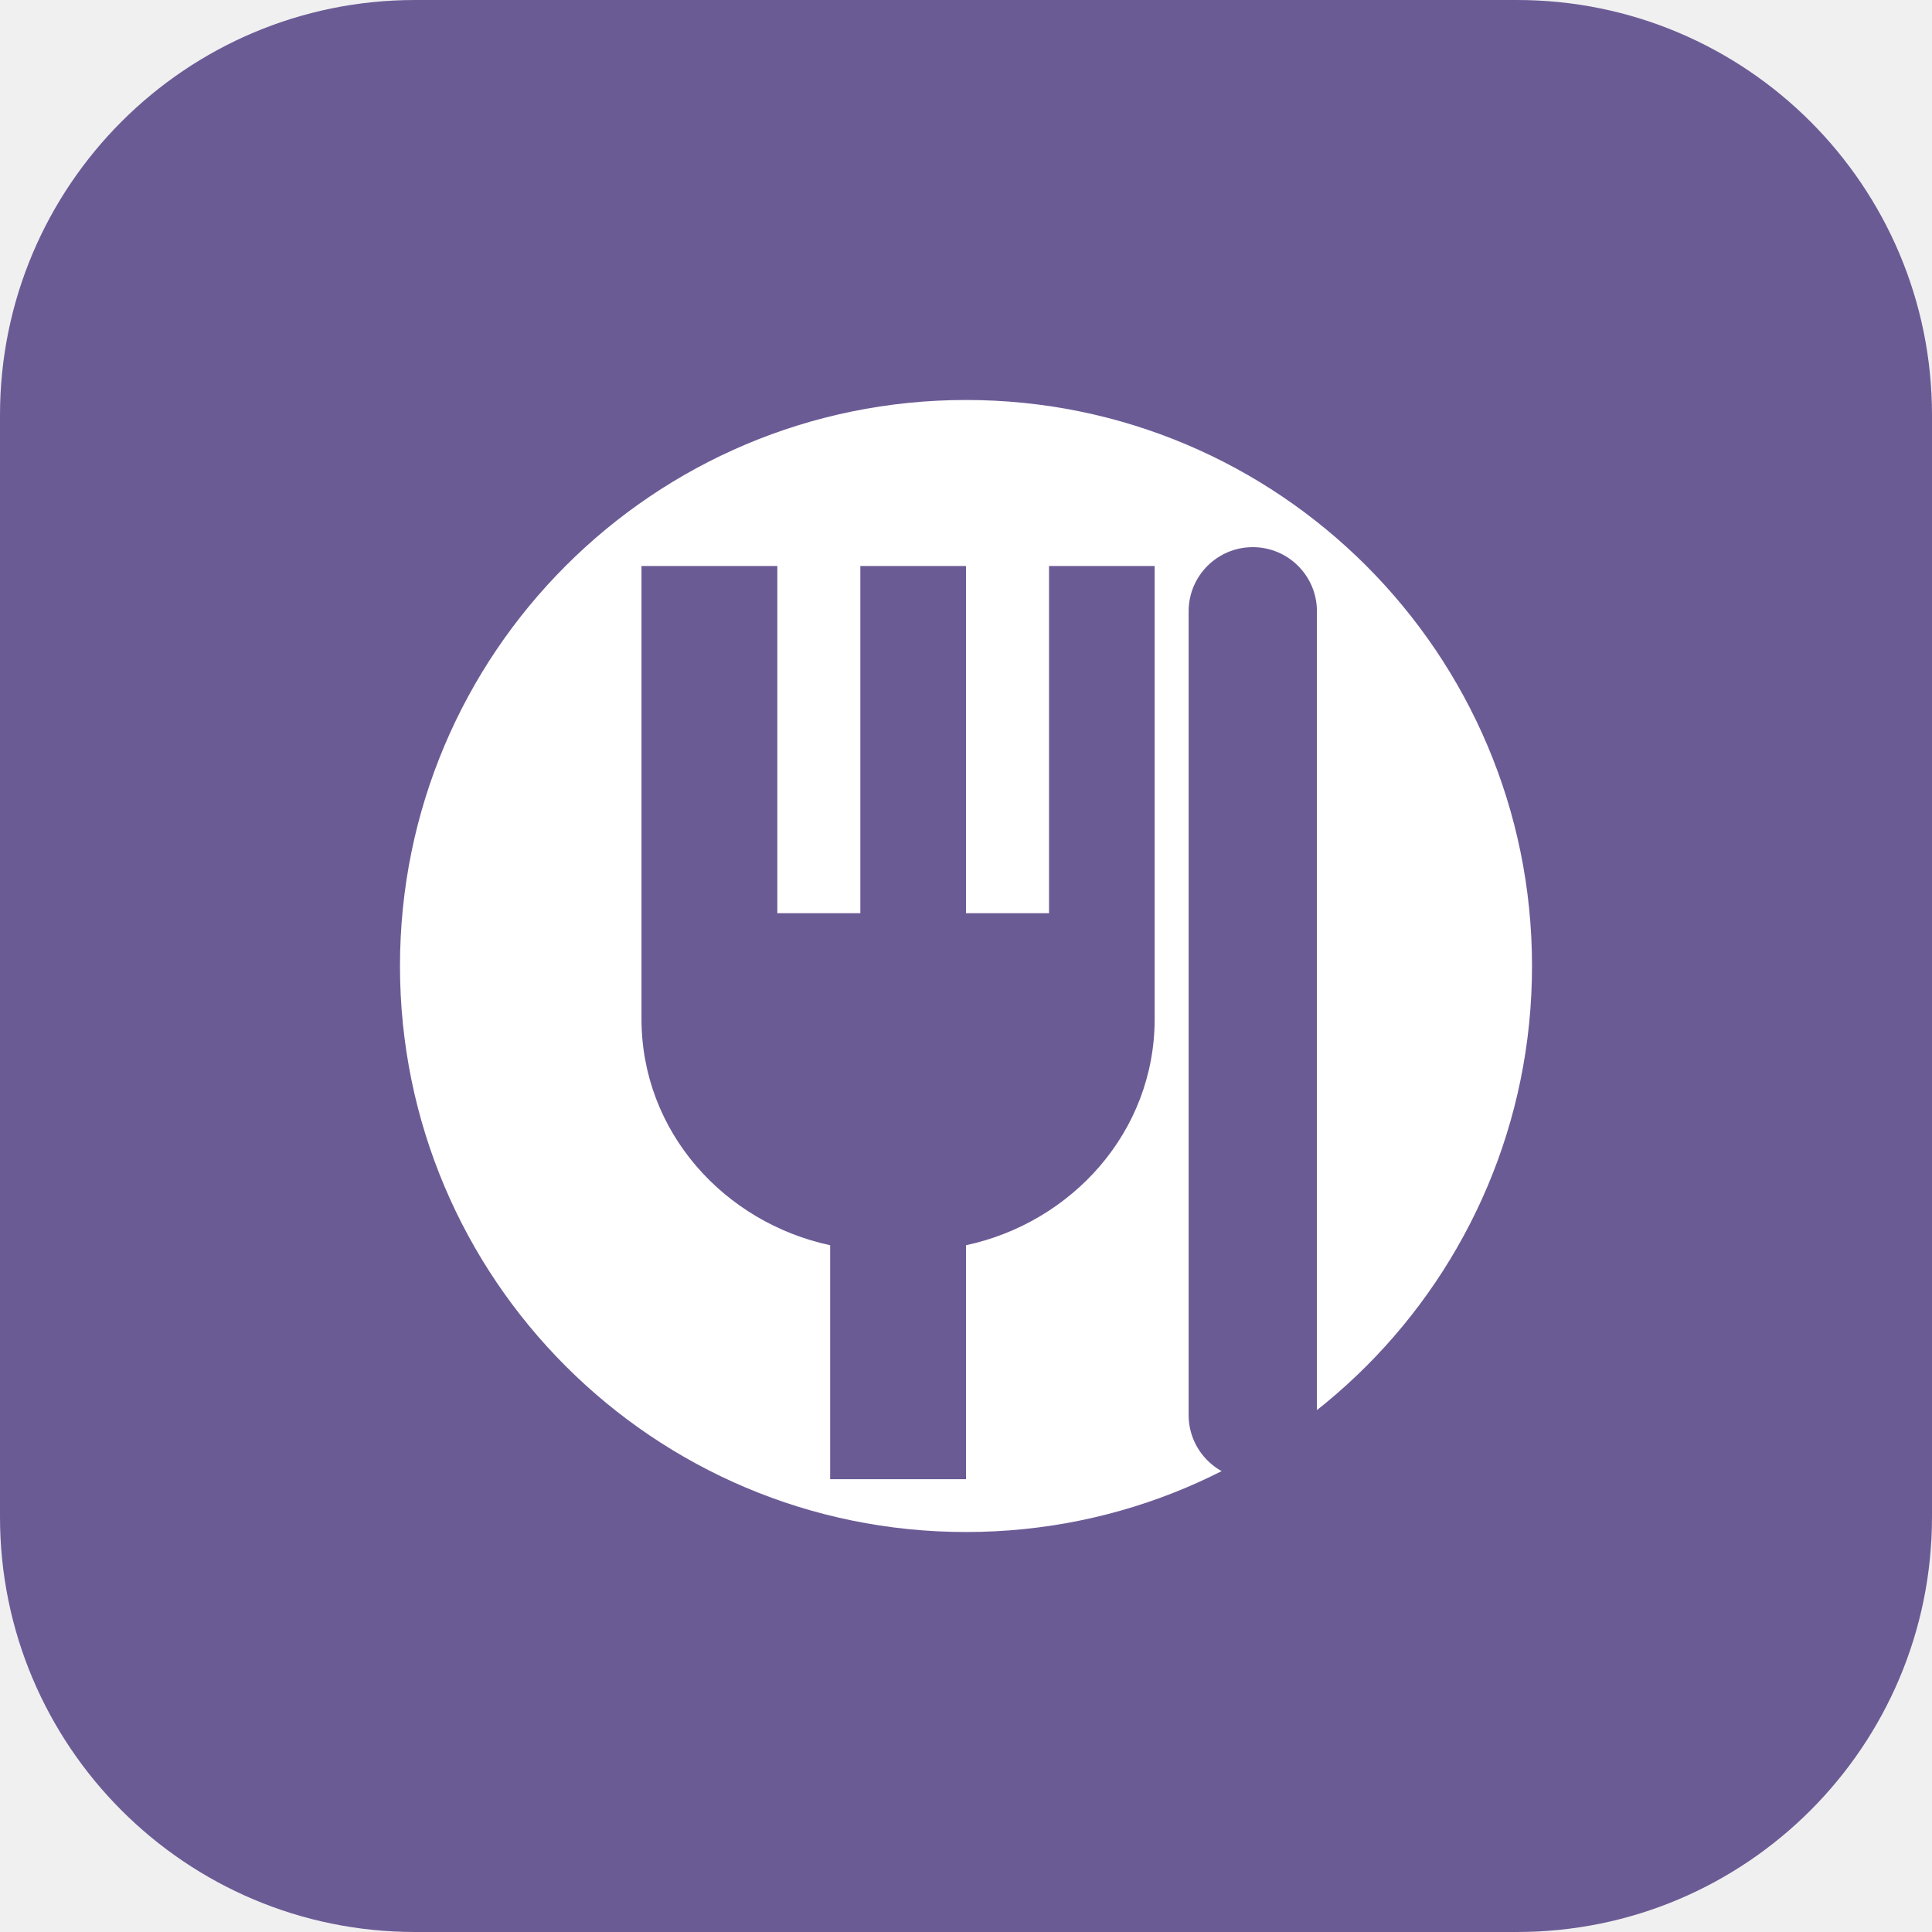
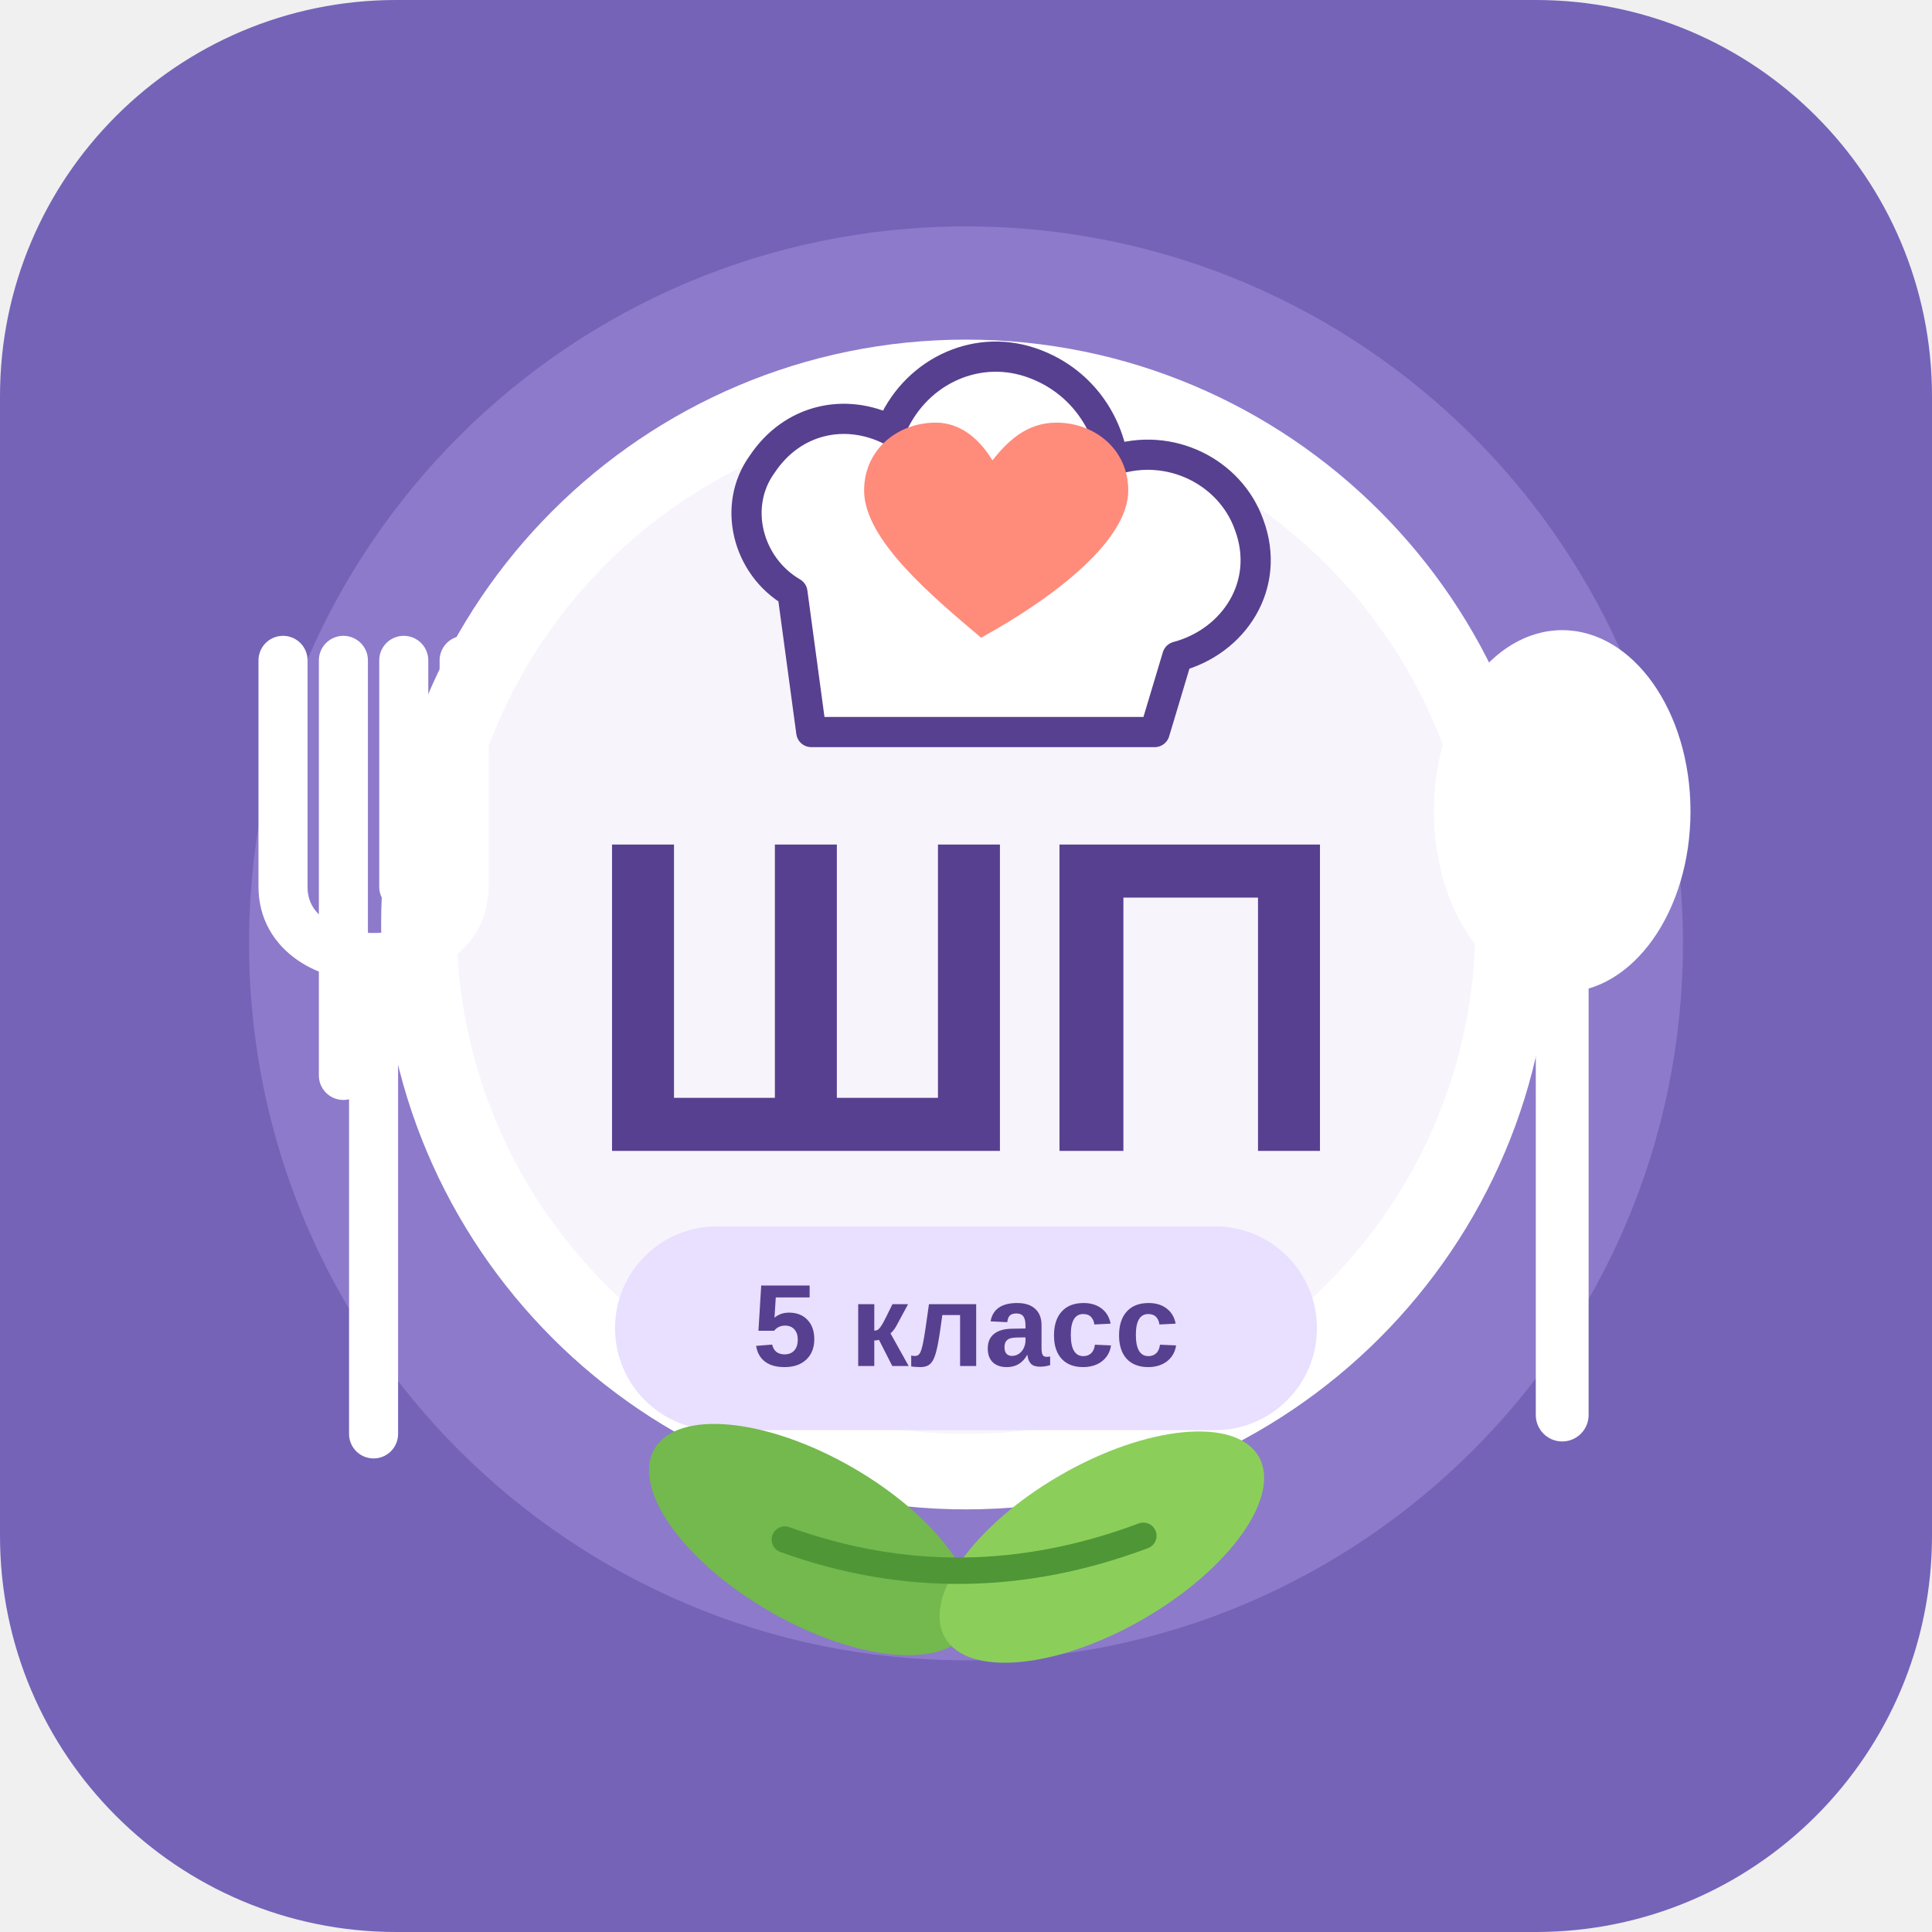
<svg xmlns="http://www.w3.org/2000/svg" viewBox="0 0 512 512">
-   <rect width="512" height="512" rx="110" fill="#6B5B95" />
-   <circle cx="256" cy="256" r="150" fill="#fff" />
-   <path d="M170 150v120c0 30 22 54 50 60v62h36v-62c28-6 50-30 50-60V150h-28v92h-22v-92h-28v92h-22v-92z" fill="#6B5B95" />
-   <rect x="315" y="145" width="34" height="247" rx="17" fill="#6B5B95" />
+   <rect width="512" height="512" rx="105" fill="#7563B8" />
+   <circle cx="256" cy="250" r="190" fill="#8D7ACB" />
+   <circle cx="256" cy="245" r="155" fill="#FFFFFF" />
+   <circle cx="256" cy="245" r="135" fill="#F7F4FC" />
+   <path d="     M210 157     C198 150 194 134 202 123     C210 111 224 108 236 114     C242 99 258 91 273 96     C285 100 293 110 295 122     C310 117 326 125 331 139     C337 155 327 170 312 174     L306 194     L215 194     Z" fill="#FFFFFF" stroke="#57408F" stroke-width="8" stroke-linejoin="round" />
+   <path d="     M260 169     C247 158 229 143 229 130     C229 119 238 112 248 112     C255 112 260 117 263 122     C267 117 272 112 280 112     C290 112 299 119 299 130     C299 143 280 158 260 169Z" fill="#FF8B7B" />
+   <text x="256" y="305" text-anchor="middle" font-family="Arial, sans-serif" font-size="118" font-weight="900" fill="#57408F">ШП</text>
+   <rect x="163" y="325" width="186" height="54" rx="27" fill="#E9DFFF" />
+   <text x="256" y="362" text-anchor="middle" font-family="Arial, sans-serif" font-size="31" font-weight="700" fill="#57408F">5 класс</text>
+   <path d="M91 175 V285            M75 175 V235            M107 175 V235            M123 175 V235            M75 235            C75 260 123 260 123 235            M99 255 V380" fill="none" stroke="#FFFFFF" stroke-width="13" stroke-linecap="round" />
+   <ellipse cx="414" cy="215" rx="34" ry="48" fill="#FFFFFF" />
+   <rect x="407" y="250" width="14" height="132" rx="7" fill="#FFFFFF" />
+   <ellipse cx="215" cy="408" rx="48" ry="22" transform="rotate(30 215 408)" fill="#73B94D" />
+   <ellipse cx="292" cy="410" rx="48" ry="22" transform="rotate(-30 292 410)" fill="#8BCF5A" />
+   <path d="M208 408 Q255 425 303 407" fill="none" stroke="#4F9637" stroke-width="7" stroke-linecap="round" />
</svg>
